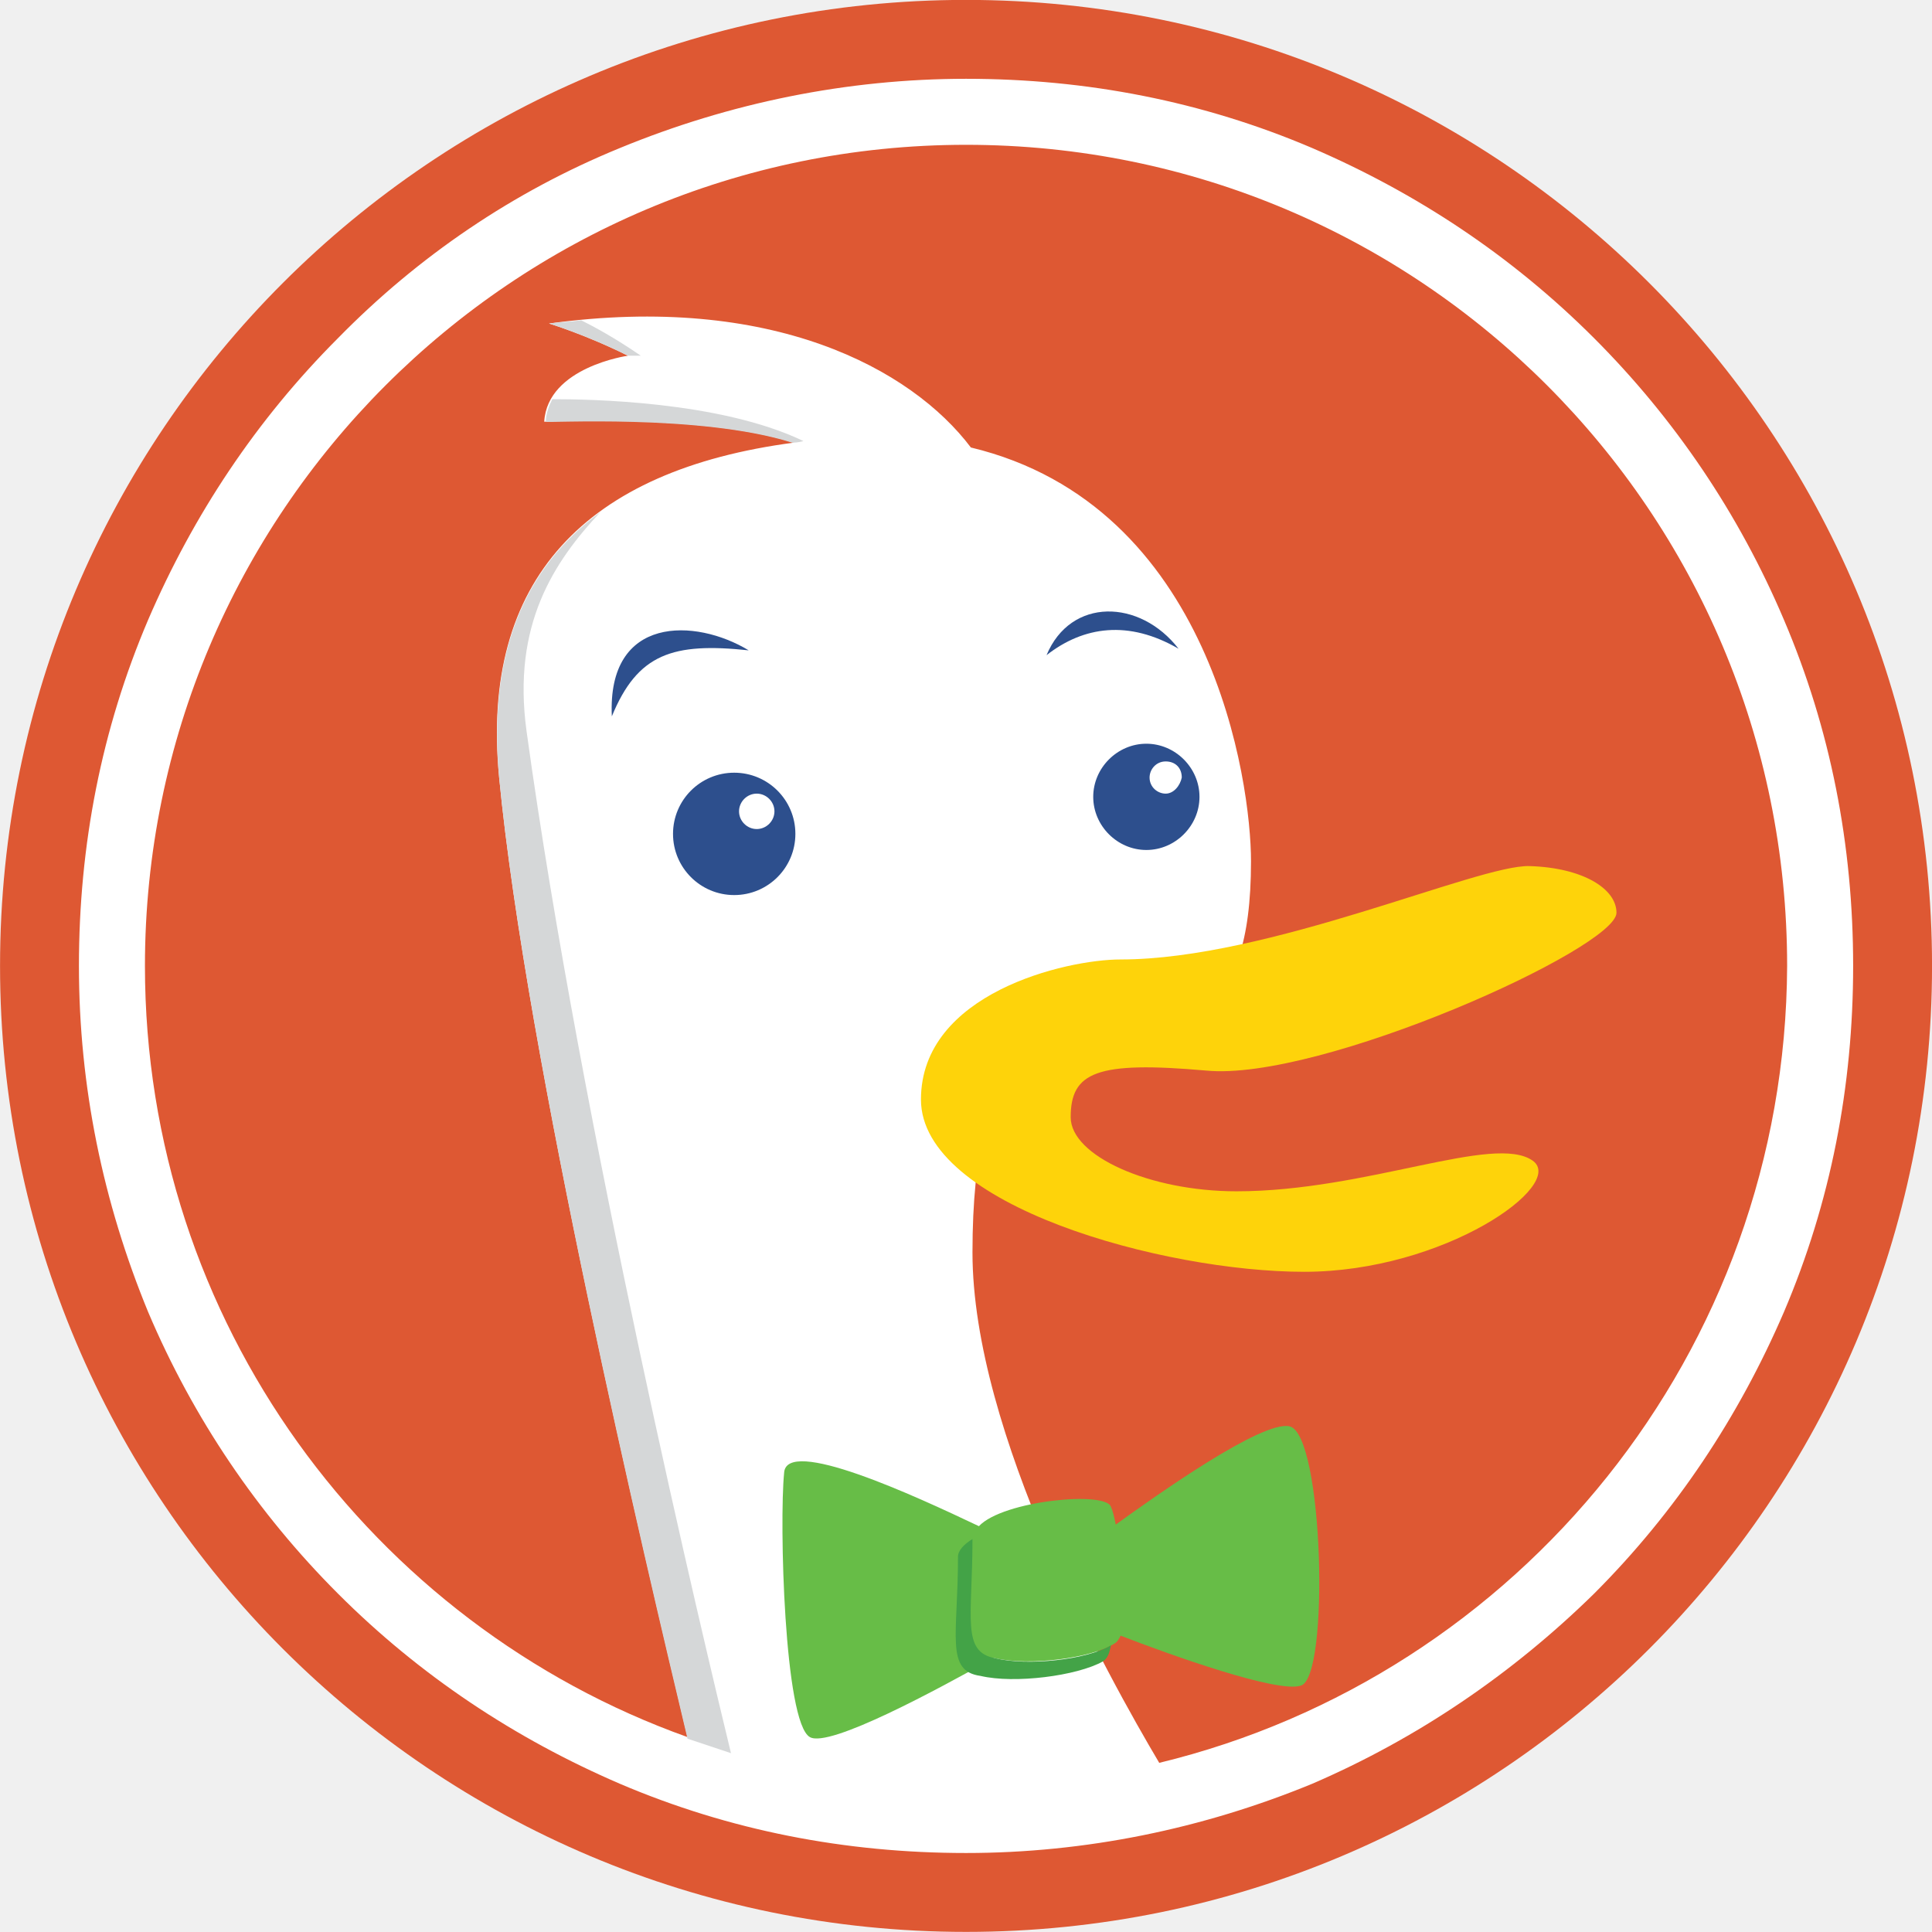
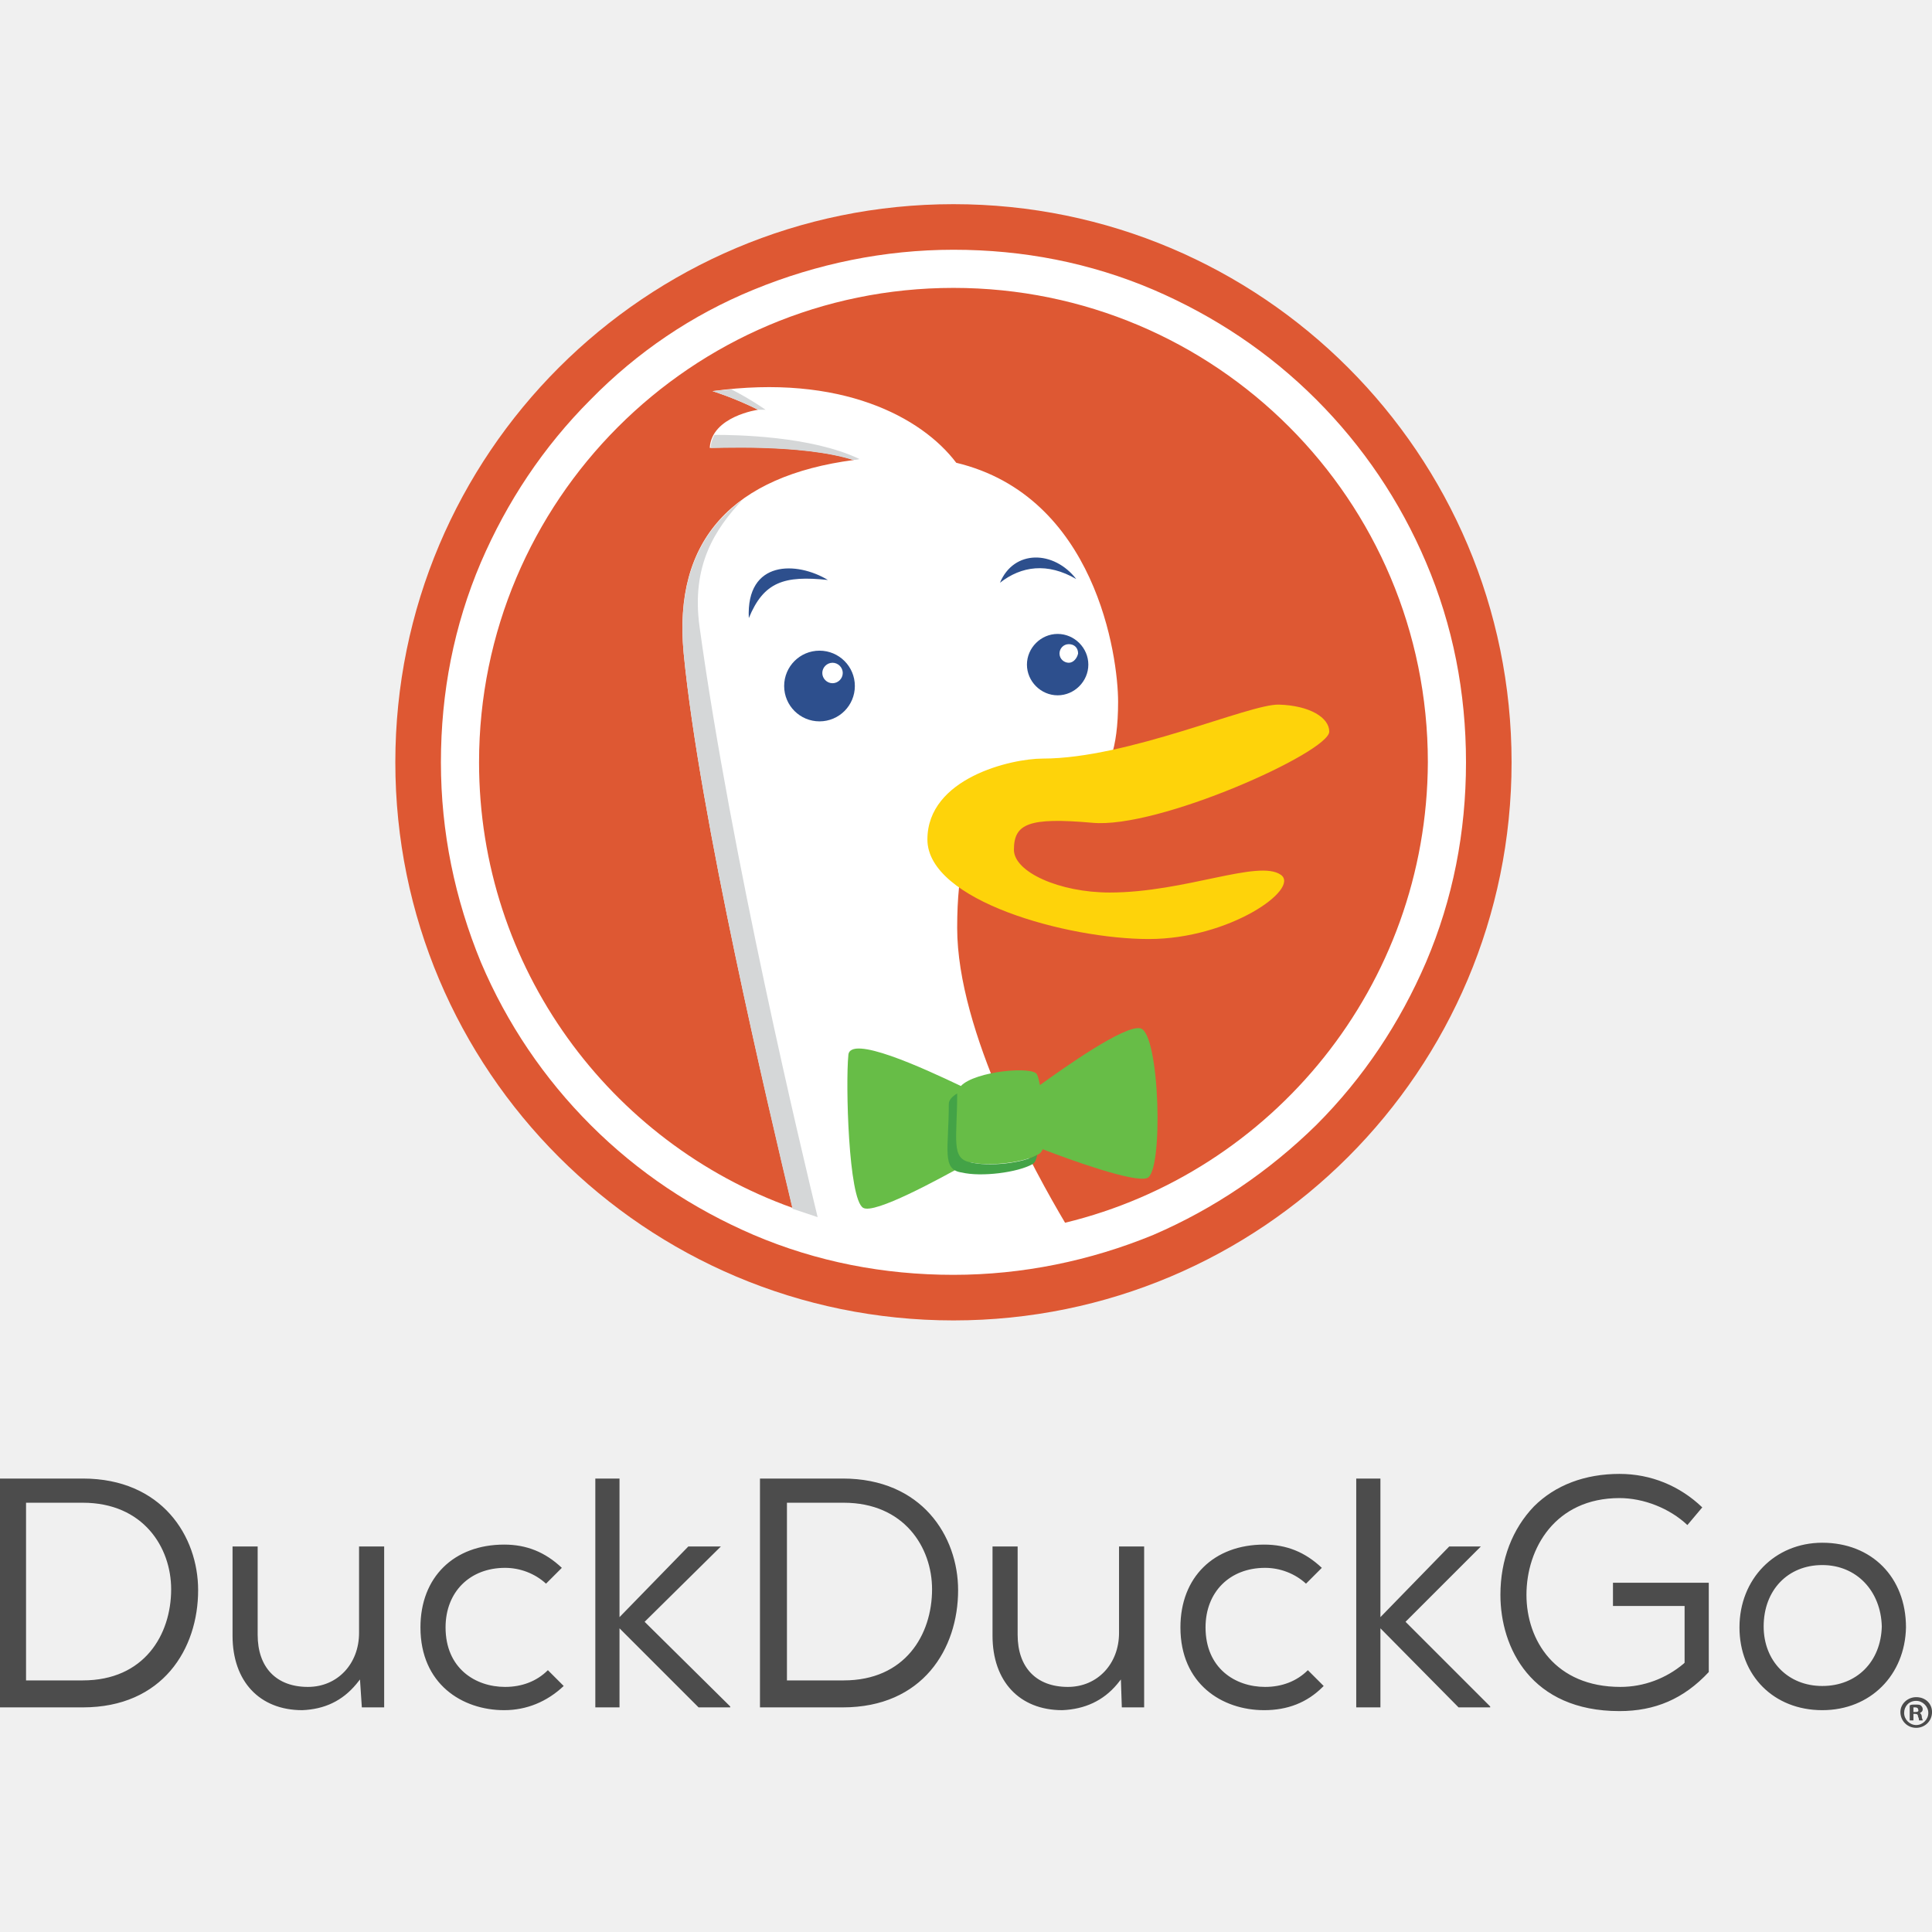
<svg xmlns="http://www.w3.org/2000/svg" width="128" height="128" version="1.1" viewBox="0 0 33.867 33.867">
-   <g transform="translate(0 -263.13)">
-     <g transform="matrix(.072143 0 0 .072143 -44.234 303.31)">
-       <g transform="matrix(3.912 0 0 3.912 351.05 -631.3)">
-         <circle cx="127" cy="79" r="60" fill="#de5833" />
-         <path d="m177.8 57.5c-2.8-6.6-6.8-12.5-11.8-17.5-5.1-5.1-11-9-17.5-11.8-6.8-2.9-14-4.3-21.5-4.3-7.4 0-14.7 1.5-21.5 4.3-6.6 2.7-12.5 6.7-17.5 11.8-5.1 5.1-9 11-11.8 17.5-2.9 6.8-4.3 14-4.3 21.5s1.5 14.7 4.3 21.5c2.8 6.6 6.8 12.5 11.8 17.5 5.1 5.1 11 9 17.5 11.8 6.8 2.9 14 4.3 21.5 4.3 7.4 0 14.7-1.5 21.5-4.3 6.5-2.8 12.4-6.8 17.5-11.8 5.1-5.1 9-11 11.8-17.5 2.9-6.8 4.3-14 4.3-21.5s-1.4-14.7-4.3-21.5zm-38.8 71c-3.2-5.4-11.6-20.5-11.6-31.7 0-25.8 17.3-3.7 17.3-24.3 0-4.9-2.4-22.1-17.4-25.7-3.7-4.9-12.4-9.6-26.2-7.7 0 0 2.3 0.7 4.9 2 0 0-5 0.7-5.2 4.1 0 0 9.9-0.5 15.5 1.3-12.9 1.7-19.5 8.5-18.3 20.8 1.7 17.5 9.1 48.7 11.7 59.6-19.6-7-33.7-25.8-33.7-47.9 0-28.1 22.8-51 51-51s51 22.8 51 51c-0.1 24-16.7 44.1-39 49.5z" fill="#fff" />
-         <path d="m124.2 87.3c0-6.6 9-8.7 12.4-8.7 9.2 0 22.2-5.9 25.4-5.8 3.3 0.1 5.4 1.4 5.4 2.9 0 2.2-18.4 10.5-25.5 9.8-6.8-0.6-8.4 0.1-8.4 2.9 0 2.4 4.9 4.6 10.3 4.6 8.1 0 16-3.6 18.4-1.9 2.1 1.5-5.5 6.9-14.2 6.9s-23.8-4.1-23.8-10.7z" clip-rule="evenodd" fill="#fed30a" fill-rule="evenodd" />
+   <g transform="matrix(.16306 0 0 .16306 -6.7576e-5 3.579)" fill="none" fill-rule="evenodd">
+     <g transform="translate(42.5)">
+       <circle cx="60" cy="60" r="60" fill="#de5833" fill-rule="nonzero" />
+       <path d="m110.8 38.5c-2.8-6.6-6.8-12.5-11.8-17.5-5.1-5.1-11-9-17.5-11.8-6.8-2.9-14-4.3-21.5-4.3-7.4 0-14.7 1.5-21.5 4.3-6.6 2.7-12.5 6.7-17.5 11.8-5.1 5.1-9 11-11.8 17.5-2.9 6.8-4.3 14-4.3 21.5s1.5 14.7 4.3 21.5c2.8 6.6 6.8 12.5 11.8 17.5 5.1 5.1 11 9 17.5 11.8 6.8 2.9 14 4.3 21.5 4.3 7.4 0 14.7-1.5 21.5-4.3 6.5-2.8 12.4-6.8 17.5-11.8 5.1-5.1 9-11 11.8-17.5 2.9-6.8 4.3-14 4.3-21.5s-1.4-14.7-4.3-21.5zm-38.8 71c-3.2-5.4-11.6-20.5-11.6-31.7 0-25.8 17.3-3.7 17.3-24.3 0-4.9-2.4-22.1-17.4-25.7-3.7-4.9-12.4-9.6-26.2-7.7 0 0 2.3 0.7 4.9 2 0 0-5 0.7-5.2 4.1 0 0 9.9-0.5 15.5 1.3-12.9 1.7-19.5 8.5-18.3 20.8 1.7 17.5 9.1 48.7 11.7 59.6-19.6-7-33.7-25.8-33.7-47.9 0-28.1 22.8-51 51-51s51 22.8 51 51c-0.1 24-16.7 44.1-39 49.5z" fill="#fff" fill-rule="nonzero" />
+       <path d="m57.2 68.3c0-6.6 9-8.7 12.4-8.7 9.2 0 22.2-5.9 25.4-5.8 3.3 0.1 5.4 1.4 5.4 2.9 0 2.2-18.4 10.5-25.5 9.8-6.8-0.6-8.4 0.1-8.4 2.9 0 2.4 4.9 4.6 10.3 4.6 8.1 0 16-3.6 18.4-1.9 2.1 1.5-5.5 6.9-14.2 6.9s-23.8-4.1-23.8-10.7z" fill="#fed30a" />
+       <g fill-rule="nonzero">
        <g fill="#2d4f8d">
-           <path d="m140.2 59.3c-2.4-3.1-6.7-3.2-8.2 0.4 2.3-1.8 5.1-2.2 8.2-0.4z" />
-           <path d="m113.5 59.4c-3.3-2-8.8-2.2-8.5 4.1 1.6-3.9 3.8-4.6 8.5-4.1z" />
-           <path d="m138.2 65.2c-1.8 0-3.3 1.5-3.3 3.3s1.5 3.3 3.3 3.3 3.3-1.5 3.3-3.3-1.5-3.3-3.3-3.3zm1.2 3.1c-0.5 0-1-0.4-1-1 0-0.5 0.4-1 1-1s1 0.4 1 1c-0.1 0.5-0.5 1-1 1z" />
-           <path d="m112.6 67c-2.1 0-3.8 1.7-3.8 3.8s1.7 3.8 3.8 3.8 3.8-1.7 3.8-3.8-1.7-3.8-3.8-3.8zm1.4 3.5c-0.6 0-1.1-0.5-1.1-1.1s0.5-1.1 1.1-1.1 1.1 0.5 1.1 1.1-0.5 1.1-1.1 1.1z" />
+           <path d="m73.2 40.3c-2.4-3.1-6.7-3.2-8.2 0.4 2.3-1.8 5.1-2.2 8.2-0.4zm-26.7 0.1c-3.3-2-8.8-2.2-8.5 4.1 1.6-3.9 3.8-4.6 8.5-4.1zm24.7 5.8c-1.8 0-3.3 1.5-3.3 3.3s1.5 3.3 3.3 3.3 3.3-1.5 3.3-3.3-1.5-3.3-3.3-3.3zm1.2 3.1c-0.5 0-1-0.4-1-1 0-0.5 0.4-1 1-1s1 0.4 1 1c-0.1 0.5-0.5 1-1 1zm-26.8-1.3c-2.1 0-3.8 1.7-3.8 3.8s1.7 3.8 3.8 3.8 3.8-1.7 3.8-3.8-1.7-3.8-3.8-3.8zm1.4 3.5c-0.6 0-1.1-0.5-1.1-1.1s0.5-1.1 1.1-1.1 1.1 0.5 1.1 1.1-0.5 1.1-1.1 1.1z" />
        </g>
        <g fill="#d5d7d8">
-           <path d="m104.3 50.8c-4.8 3.5-7 8.9-6.3 16.5 1.7 17.5 9.1 48.8 11.7 59.7 0.9 0.3 1.8 0.6 2.7 0.9-1.6-6.6-9.3-38.8-12.7-63.5-0.9-6.6 1.7-10.5 4.6-13.6z" />
-           <path d="m116.2 46.5c0.4 0 0.7-0.1 0.7-0.1-5.2-2.5-13.4-2.6-15.6-2.6-0.2 0.4-0.4 0.9-0.4 1.4-0.1 0.1 9.6-0.5 15.3 1.3z" />
-           <path d="m106.8 41.1c-1.6-1.1-2.9-1.8-3.7-2.2-0.7 0.1-1.3 0.1-2 0.2 0 0 2.3 0.7 4.9 2h-0.2z" />
+           <path d="m37.3 31.8c-4.8 3.5-7 8.9-6.3 16.5 1.7 17.5 9.1 48.8 11.7 59.7l2.7 0.9c-1.6-6.6-9.3-38.8-12.7-63.5-0.9-6.6 1.7-10.5 4.6-13.6zm11.9-4.3c0.4 0 0.7-0.1 0.7-0.1-5.2-2.5-13.4-2.6-15.6-2.6-0.2 0.4-0.4 0.9-0.4 1.4-0.1 0.1 9.6-0.5 15.3 1.3zm-9.4-5.4c-1.6-1.1-2.9-1.8-3.7-2.2-0.7 0.1-1.3 0.1-2 0.2 0 0 2.3 0.7 4.9 2h-0.2z" />
        </g>
-         <path d="m147.1 107.6c-1.7-0.4-8.3 4.3-10.8 6.1-0.1-0.5-0.2-0.9-0.3-1.1-0.3-1-6.7-0.4-8.2 1.2-4-1.9-12-5.6-12.1-3.3-0.3 3 0 15.5 1.6 16.4 1.2 0.7 8-3 11.4-4.9h0.1c2.1 0.5 6 0 7.4-0.9 0.2-0.1 0.3-0.3 0.4-0.5 3.1 1.2 9.8 3.6 11.2 3.1 1.8-0.5 1.4-15.6-0.7-16.1z" fill="#67bd47" />
-         <path d="m128.8 122c-2.1-0.4-1.4-2.5-1.4-7.4-0.5 0.3-0.9 0.7-0.9 1.1 0 4.9-0.8 7.1 1.4 7.4 2.1 0.5 6 0 7.6-0.9 0.3-0.2 0.4-0.5 0.5-1-1.5 0.9-5.2 1.3-7.2 0.8z" fill="#43a347" />
+         <path d="m80.1 88.6c-1.7-0.4-8.3 4.3-10.8 6.1-0.1-0.5-0.2-0.9-0.3-1.1-0.3-1-6.7-0.4-8.2 1.2-4-1.9-12-5.6-12.1-3.3-0.3 3 0 15.5 1.6 16.4 1.2 0.7 8-3 11.4-4.9h0.1c2.1 0.5 6 0 7.4-0.9 0.2-0.1 0.3-0.3 0.4-0.5 3.1 1.2 9.8 3.6 11.2 3.1 1.8-0.5 1.4-15.6-0.7-16.1z" fill="#67bd47" />
+         <path d="m61.8 103c-2.1-0.4-1.4-2.5-1.4-7.4-0.5 0.3-0.9 0.7-0.9 1.1 0 4.9-0.8 7.1 1.4 7.4 2.1 0.5 6 0 7.6-0.9 0.3-0.2 0.4-0.5 0.5-1-1.5 0.9-5.2 1.3-7.2 0.8z" fill="#43a347" />
      </g>
+     </g>
+     <g fill="#4c4c4c" fill-rule="nonzero">
+       <path d="m0 161.6v-24.6h8.9c8.5 0 12.4 6.2 12.4 12 0 6.3-3.8 12.6-12.4 12.6zm2.8-2.9h6.1c6.6 0 9.5-4.9 9.5-9.8 0-4.5-3-9.3-9.5-9.3h-6.1zm29.7 3.2c-4.6 0-7.5-3.1-7.5-8v-9.6h2.7v9.5c0 3.5 2 5.6 5.4 5.6 3.2 0 5.5-2.5 5.5-5.8v-9.3h2.7v17.3h-2.4l-0.2-3-0.4 0.5c-1.5 1.8-3.4 2.7-5.8 2.8zm21.7 0c-4.5 0-9-2.8-9-8.9 0-5.4 3.6-8.9 9-8.9 2.4 0 4.4 0.8 6.2 2.5l-1.7 1.7c-1.2-1.1-2.8-1.7-4.4-1.7-3.8 0-6.4 2.6-6.4 6.4 0 4.4 3.2 6.4 6.4 6.4 1.8 0 3.4-0.6 4.6-1.8l1.7 1.7c-1.8 1.7-4 2.6-6.4 2.6zm20.9-0.3-8.5-8.5v8.5h-2.6v-24.6h2.6v14.9l7.4-7.6h3.5l-8.2 8.1 9.2 9.1v0.1zm6.6 0v-24.6h8.9c8.5 0 12.4 6.2 12.4 12 0 6.3-3.8 12.6-12.4 12.6zm2.9-2.9h6.1c6.6 0 9.5-4.9 9.5-9.8 0-4.5-3-9.3-9.5-9.3h-6.1zm29.6 3.2c-4.6 0-7.5-3.1-7.5-8v-9.6h2.7v9.5c0 3.5 2 5.6 5.4 5.6 3.2 0 5.5-2.5 5.5-5.8v-9.3h2.7v17.3h-2.4l-0.1-3-0.4 0.5c-1.5 1.8-3.5 2.7-5.9 2.8zm21.7 0c-4.5 0-9-2.8-9-8.9 0-5.4 3.6-8.9 9-8.9 2.4 0 4.4 0.8 6.2 2.5l-1.7 1.7c-1.2-1.1-2.8-1.7-4.4-1.7-3.8 0-6.4 2.6-6.4 6.4 0 4.4 3.2 6.4 6.4 6.4 1.8 0 3.4-0.6 4.6-1.8l1.7 1.7-0.1 0.1c-1.7 1.7-3.8 2.5-6.3 2.5zm20.9-0.3-8.4-8.5v8.5h-2.6v-24.6h2.6v14.9l7.4-7.6h3.4l-8.1 8.1 9.1 9.1v0.1zm17.3 0.4c-9.5 0-12.8-6.8-12.8-12.5 0-3.8 1.3-7.1 3.6-9.5 2.3-2.3 5.5-3.5 9.2-3.5 3.4 0 6.5 1.3 8.9 3.6l-1.6 1.9c-1.9-1.8-4.7-2.9-7.3-2.9-6.9 0-10 5.4-10 10.4 0 4.9 3.1 9.9 10.1 9.9 2.5 0 4.9-0.9 6.8-2.5l0.1-0.1v-6.1h-7.7v-2.5h10.3v9.6c-2.7 2.9-5.8 4.2-9.6 4.2zm21.8-0.1c-5.2 0-8.9-3.7-8.9-8.9s3.8-9.1 8.9-9.1c5.3 0 9 3.7 9 9.1-0.1 5.1-3.8 8.9-9 8.9zm0-15.6c-3.7 0-6.3 2.7-6.3 6.6 0 3.7 2.6 6.4 6.3 6.4s6.3-2.6 6.4-6.4c-0.1-3.8-2.7-6.6-6.4-6.6z" />
+       <path d="m206.4 162.2c0.2-0.1 0.3-0.2 0.3-0.4s-0.1-0.3-0.2-0.4-0.3-0.1-0.6-0.1-0.5 0-0.6 0.1v1.6h0.4v-0.7h0.2c0.2 0 0.3 0.1 0.3 0.3 0.1 0.2 0.1 0.3 0.1 0.4h0.4c0-0.1-0.1-0.2-0.1-0.4s-0.1-0.3-0.2-0.4zm-0.5-0.1h-0.2v-0.5h0.2c0.2 0 0.3 0.1 0.3 0.2 0.1 0.2 0 0.3-0.3 0.3z" />
+       <path d="m206 160.5c-0.9 0-1.7 0.7-1.7 1.6s0.7 1.7 1.7 1.7c0.9 0 1.7-0.7 1.7-1.7 0-0.9-0.7-1.6-1.7-1.6zm0 3c-0.7 0-1.3-0.6-1.3-1.3s0.5-1.3 1.3-1.3c0.7 0 1.3 0.6 1.3 1.3s-0.6 1.3-1.3 1.3z" />
    </g>
  </g>
</svg>
